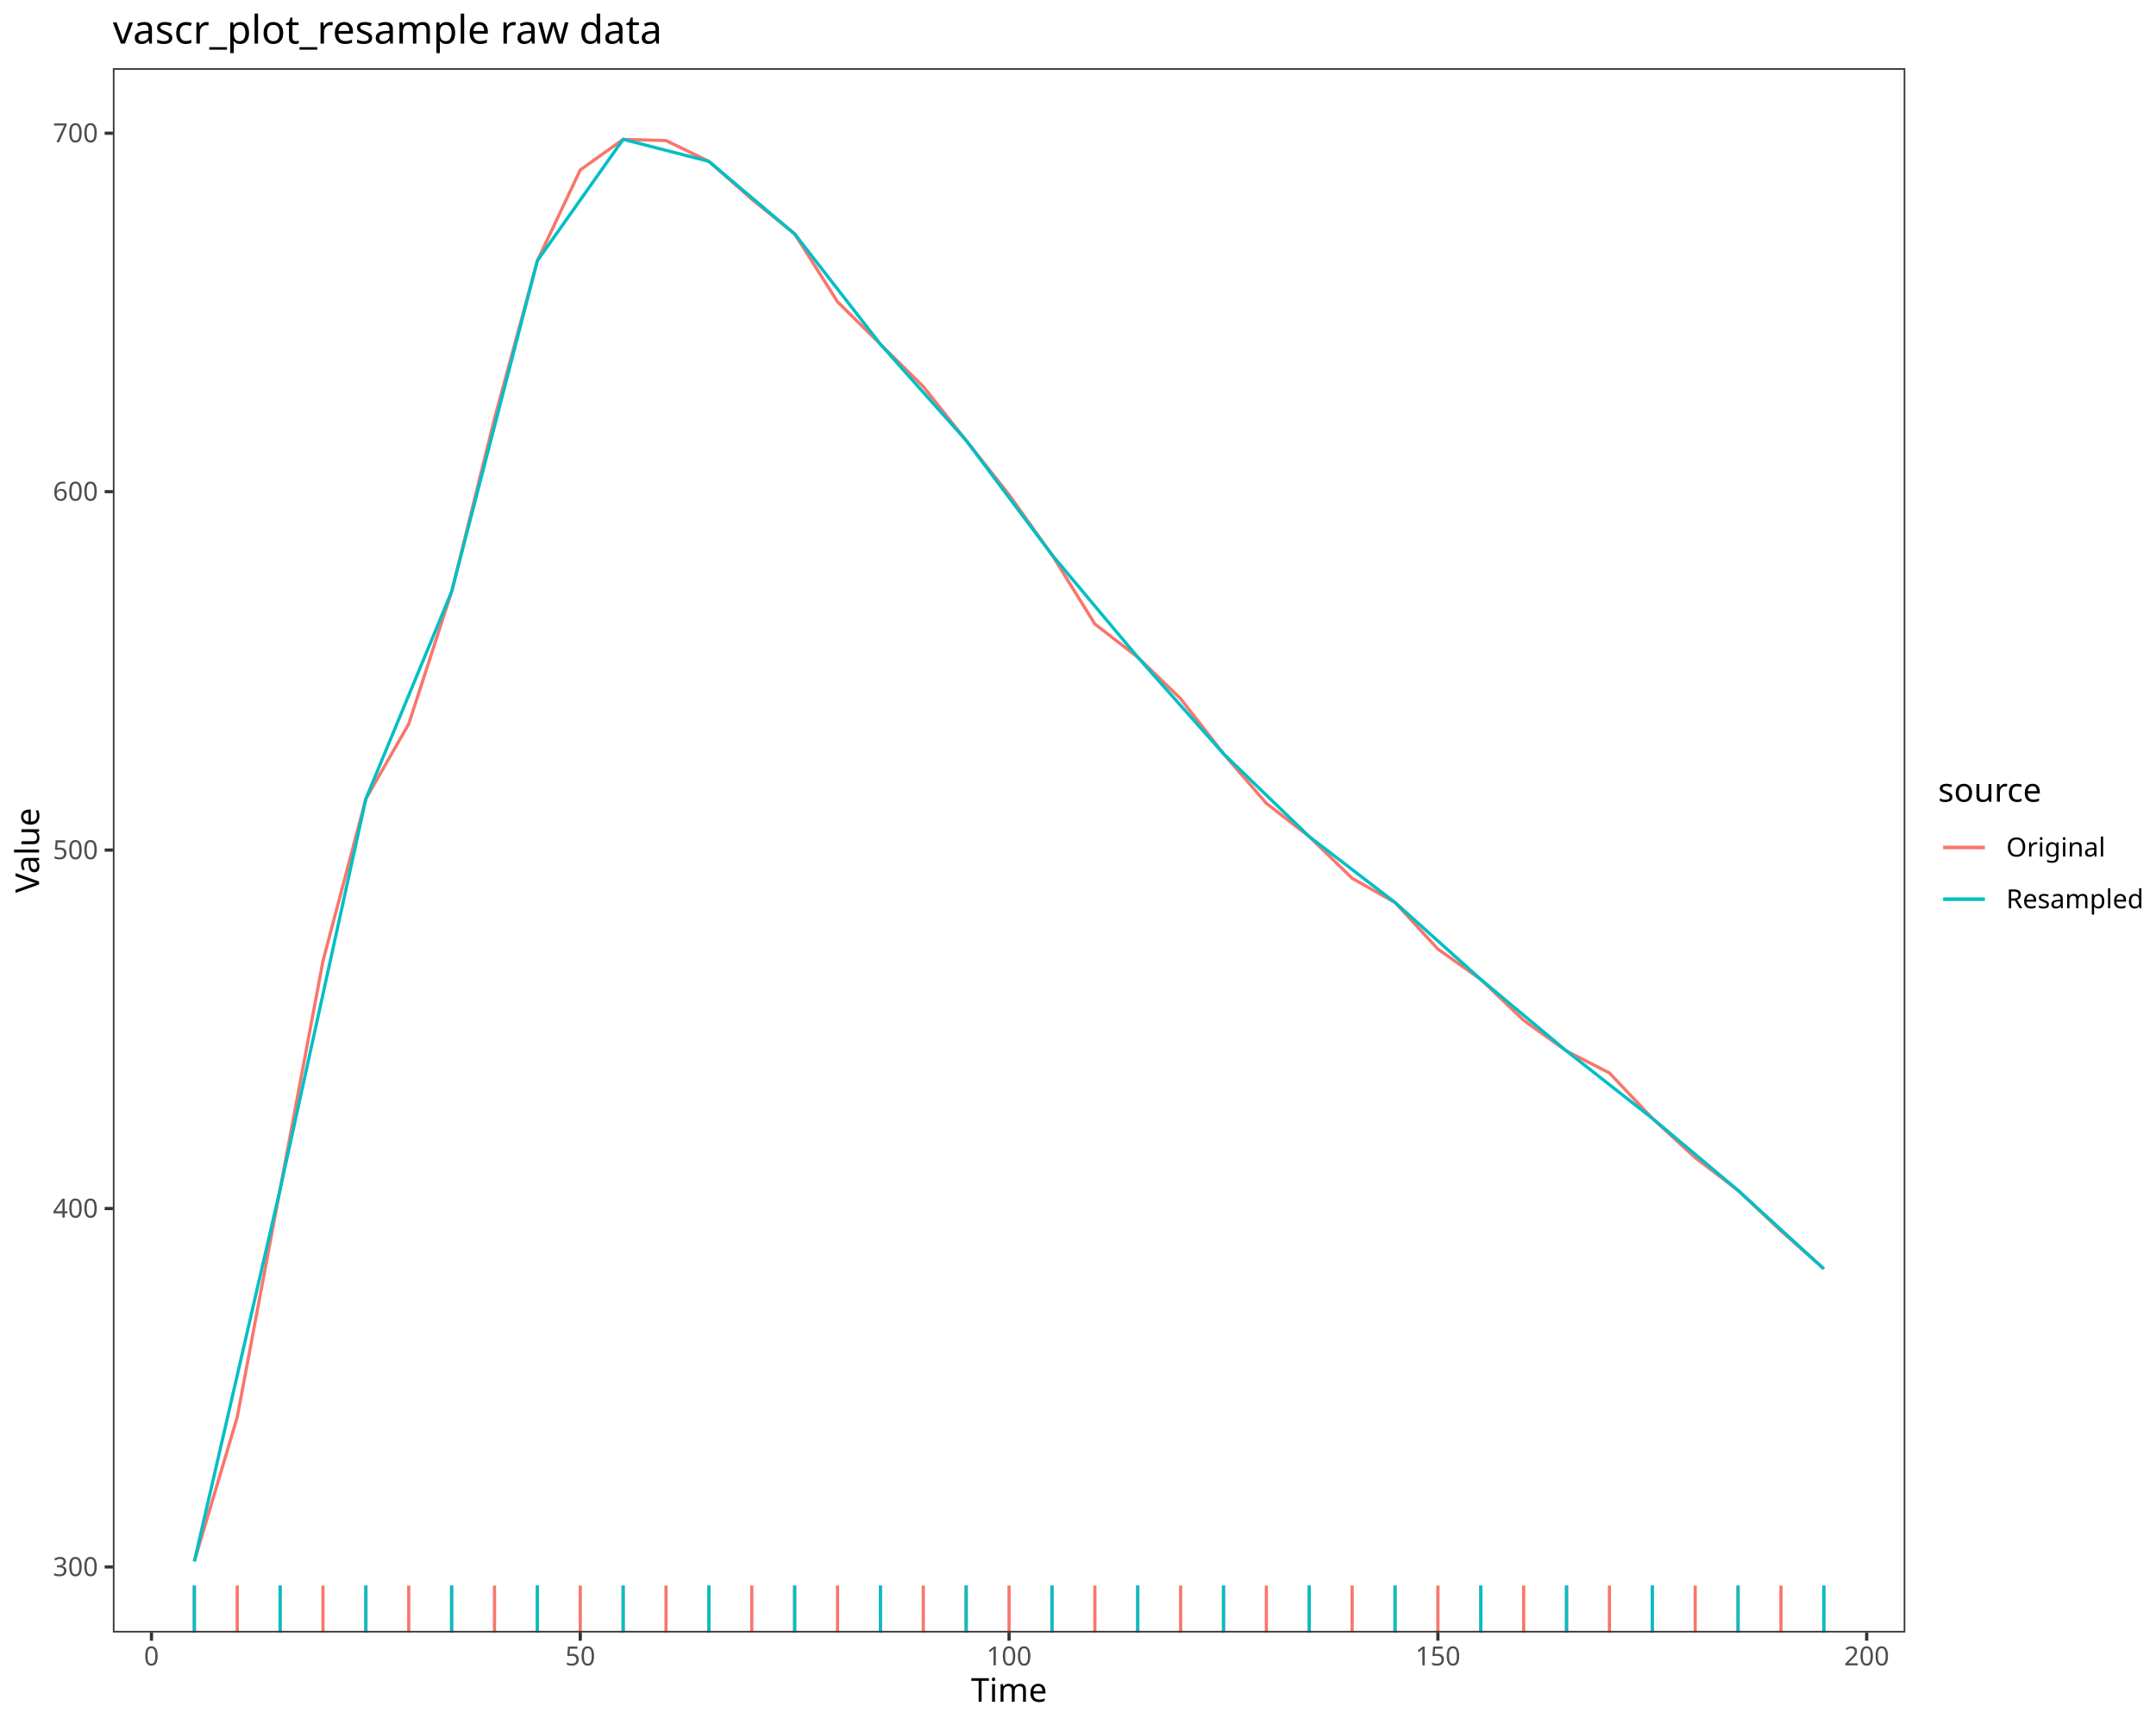
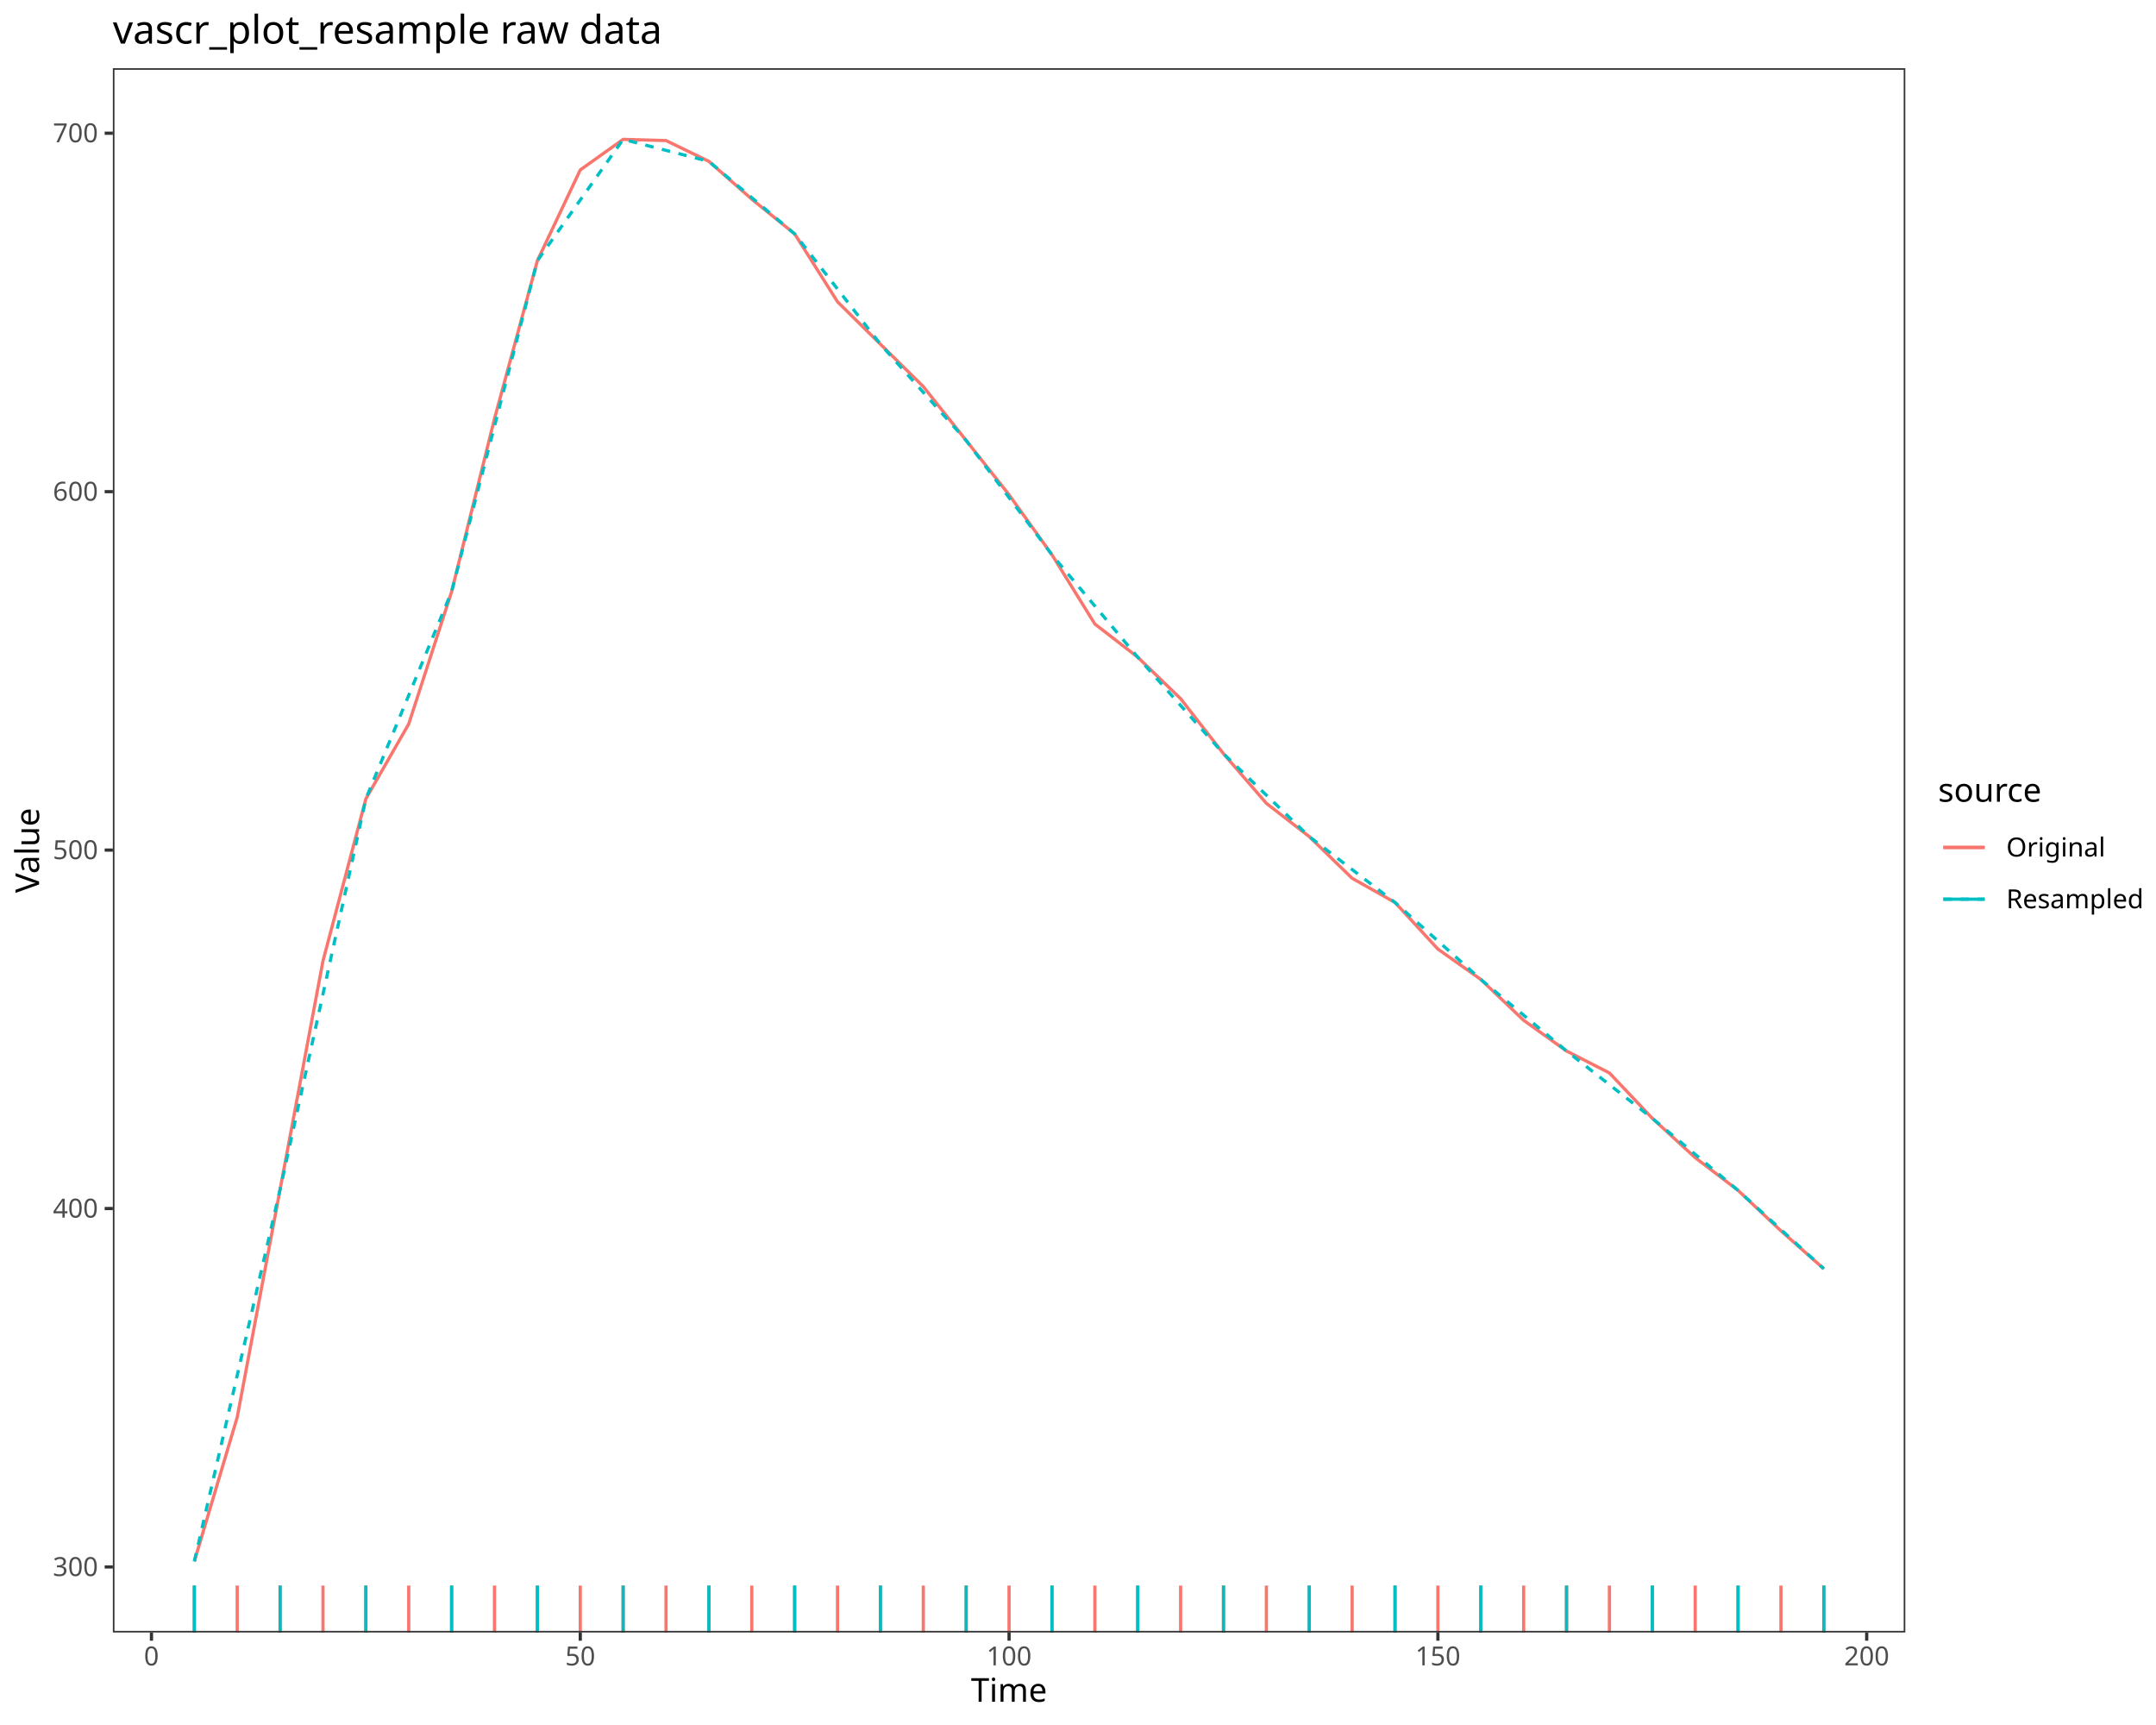
<svg xmlns="http://www.w3.org/2000/svg" class="svglite" data-engine-version="2.0" width="720.00pt" height="576.00pt" viewBox="0 0 720.00 576.00">
  <defs>
    <style type="text/css">
    .svglite line, .svglite polyline, .svglite polygon, .svglite path, .svglite rect, .svglite circle {
      fill: none;
      stroke: #000000;
      stroke-linecap: round;
      stroke-linejoin: round;
      stroke-miterlimit: 10.00;
    }
  </style>
  </defs>
  <rect width="100%" height="100%" style="stroke: none; fill: #FFFFFF;" />
  <defs>
    <clipPath id="cpMC4wMHw3MjAuMDB8MC4wMHw1NzYuMDA=">
      <rect x="0.00" y="0.00" width="720.00" height="576.00" />
    </clipPath>
  </defs>
  <g clip-path="url(#cpMC4wMHw3MjAuMDB8MC4wMHw1NzYuMDA=)">
    <rect x="0.00" y="0.00" width="720.00" height="576.00" style="stroke-width: 1.07; stroke: #FFFFFF; fill: #FFFFFF;" />
  </g>
  <defs>
    <clipPath id="cpMzcuNjl8NjM2LjI4fDIyLjc4fDU0NS4xMQ==">
      <rect x="37.69" y="22.78" width="598.59" height="522.33" />
    </clipPath>
  </defs>
  <g clip-path="url(#cpMzcuNjl8NjM2LjI4fDIyLjc4fDU0NS4xMQ==)">
    <rect x="37.69" y="22.78" width="598.59" height="522.33" style="stroke-width: 1.07; stroke: none; fill: #FFFFFF;" />
    <polyline points="64.90,521.37 79.22,473.22 93.54,397.15 107.86,320.88 122.18,266.74 136.50,241.73 150.82,197.57 165.14,139.79 179.46,87.04 193.78,56.74 208.10,46.53 222.42,46.94 236.74,53.89 251.06,66.51 265.38,78.11 279.70,100.78 294.02,114.94 308.34,129.09 322.66,147.09 336.98,165.22 351.31,185.26 365.63,208.37 379.95,219.45 394.27,233.31 408.59,251.68 422.91,268.25 437.23,279.36 451.55,293.27 465.87,301.35 480.19,316.91 494.51,327.04 508.83,340.70 523.15,350.95 537.47,358.28 551.79,373.42 566.11,386.56 580.43,397.49 594.75,411.00 609.07,423.67 " style="stroke-width: 1.07; stroke: #F8766D; stroke-linecap: butt;" />
-     <polyline points="64.90,521.37 93.54,397.15 122.18,266.74 150.82,197.57 179.46,87.04 208.10,46.53 236.74,53.89 265.38,78.11 294.02,114.94 322.66,147.09 351.31,185.26 379.95,219.45 408.59,251.68 437.23,279.36 465.87,301.35 494.51,327.04 523.15,350.95 551.79,373.42 580.43,397.49 609.07,423.67 " style="stroke-width: 1.07; stroke: #00BFC4; stroke-linecap: butt;" />
+     <polyline points="64.90,521.37 93.54,397.15 122.18,266.74 150.82,197.57 179.46,87.04 208.10,46.53 236.74,53.89 265.38,78.11 294.02,114.94 322.66,147.09 351.31,185.26 379.95,219.45 408.59,251.68 437.23,279.36 465.87,301.35 494.51,327.04 523.15,350.95 551.79,373.42 580.43,397.49 609.07,423.67 " style="stroke-width: 1.07; stroke: #00BFC4; stroke-dasharray: 2.85,2.85; stroke-linecap: butt;" />
    <line x1="64.90" y1="545.11" x2="64.90" y2="529.44" style="stroke-width: 1.07; stroke: #F8766D; stroke-linecap: butt;" />
    <line x1="79.22" y1="545.11" x2="79.22" y2="529.44" style="stroke-width: 1.07; stroke: #F8766D; stroke-linecap: butt;" />
    <line x1="93.54" y1="545.11" x2="93.54" y2="529.44" style="stroke-width: 1.07; stroke: #F8766D; stroke-linecap: butt;" />
    <line x1="107.86" y1="545.11" x2="107.86" y2="529.44" style="stroke-width: 1.07; stroke: #F8766D; stroke-linecap: butt;" />
    <line x1="122.18" y1="545.11" x2="122.18" y2="529.44" style="stroke-width: 1.07; stroke: #F8766D; stroke-linecap: butt;" />
    <line x1="136.50" y1="545.11" x2="136.50" y2="529.44" style="stroke-width: 1.07; stroke: #F8766D; stroke-linecap: butt;" />
    <line x1="150.82" y1="545.11" x2="150.82" y2="529.44" style="stroke-width: 1.07; stroke: #F8766D; stroke-linecap: butt;" />
    <line x1="165.14" y1="545.11" x2="165.14" y2="529.44" style="stroke-width: 1.07; stroke: #F8766D; stroke-linecap: butt;" />
    <line x1="179.46" y1="545.11" x2="179.46" y2="529.44" style="stroke-width: 1.07; stroke: #F8766D; stroke-linecap: butt;" />
    <line x1="193.78" y1="545.11" x2="193.78" y2="529.44" style="stroke-width: 1.07; stroke: #F8766D; stroke-linecap: butt;" />
    <line x1="208.10" y1="545.11" x2="208.10" y2="529.44" style="stroke-width: 1.07; stroke: #F8766D; stroke-linecap: butt;" />
    <line x1="222.42" y1="545.11" x2="222.42" y2="529.44" style="stroke-width: 1.07; stroke: #F8766D; stroke-linecap: butt;" />
    <line x1="236.74" y1="545.11" x2="236.74" y2="529.44" style="stroke-width: 1.07; stroke: #F8766D; stroke-linecap: butt;" />
    <line x1="251.06" y1="545.11" x2="251.06" y2="529.44" style="stroke-width: 1.07; stroke: #F8766D; stroke-linecap: butt;" />
    <line x1="265.38" y1="545.11" x2="265.38" y2="529.44" style="stroke-width: 1.07; stroke: #F8766D; stroke-linecap: butt;" />
    <line x1="279.70" y1="545.11" x2="279.70" y2="529.44" style="stroke-width: 1.07; stroke: #F8766D; stroke-linecap: butt;" />
    <line x1="294.02" y1="545.11" x2="294.02" y2="529.44" style="stroke-width: 1.07; stroke: #F8766D; stroke-linecap: butt;" />
    <line x1="308.34" y1="545.11" x2="308.34" y2="529.44" style="stroke-width: 1.07; stroke: #F8766D; stroke-linecap: butt;" />
    <line x1="322.66" y1="545.11" x2="322.66" y2="529.44" style="stroke-width: 1.07; stroke: #F8766D; stroke-linecap: butt;" />
    <line x1="336.98" y1="545.11" x2="336.98" y2="529.44" style="stroke-width: 1.07; stroke: #F8766D; stroke-linecap: butt;" />
    <line x1="351.31" y1="545.11" x2="351.31" y2="529.44" style="stroke-width: 1.07; stroke: #F8766D; stroke-linecap: butt;" />
    <line x1="365.63" y1="545.11" x2="365.63" y2="529.44" style="stroke-width: 1.07; stroke: #F8766D; stroke-linecap: butt;" />
    <line x1="379.95" y1="545.11" x2="379.95" y2="529.44" style="stroke-width: 1.07; stroke: #F8766D; stroke-linecap: butt;" />
    <line x1="394.27" y1="545.11" x2="394.27" y2="529.44" style="stroke-width: 1.07; stroke: #F8766D; stroke-linecap: butt;" />
    <line x1="408.59" y1="545.11" x2="408.59" y2="529.44" style="stroke-width: 1.07; stroke: #F8766D; stroke-linecap: butt;" />
    <line x1="422.91" y1="545.11" x2="422.91" y2="529.44" style="stroke-width: 1.07; stroke: #F8766D; stroke-linecap: butt;" />
    <line x1="437.23" y1="545.11" x2="437.23" y2="529.44" style="stroke-width: 1.07; stroke: #F8766D; stroke-linecap: butt;" />
    <line x1="451.55" y1="545.11" x2="451.55" y2="529.44" style="stroke-width: 1.07; stroke: #F8766D; stroke-linecap: butt;" />
    <line x1="465.87" y1="545.11" x2="465.87" y2="529.44" style="stroke-width: 1.07; stroke: #F8766D; stroke-linecap: butt;" />
    <line x1="480.19" y1="545.11" x2="480.19" y2="529.44" style="stroke-width: 1.07; stroke: #F8766D; stroke-linecap: butt;" />
    <line x1="494.51" y1="545.11" x2="494.51" y2="529.44" style="stroke-width: 1.07; stroke: #F8766D; stroke-linecap: butt;" />
    <line x1="508.83" y1="545.11" x2="508.83" y2="529.44" style="stroke-width: 1.07; stroke: #F8766D; stroke-linecap: butt;" />
    <line x1="523.15" y1="545.11" x2="523.15" y2="529.44" style="stroke-width: 1.07; stroke: #F8766D; stroke-linecap: butt;" />
    <line x1="537.47" y1="545.11" x2="537.47" y2="529.44" style="stroke-width: 1.07; stroke: #F8766D; stroke-linecap: butt;" />
    <line x1="551.79" y1="545.11" x2="551.79" y2="529.44" style="stroke-width: 1.07; stroke: #F8766D; stroke-linecap: butt;" />
    <line x1="566.11" y1="545.11" x2="566.11" y2="529.44" style="stroke-width: 1.07; stroke: #F8766D; stroke-linecap: butt;" />
    <line x1="580.43" y1="545.11" x2="580.43" y2="529.44" style="stroke-width: 1.07; stroke: #F8766D; stroke-linecap: butt;" />
    <line x1="594.75" y1="545.11" x2="594.75" y2="529.44" style="stroke-width: 1.07; stroke: #F8766D; stroke-linecap: butt;" />
    <line x1="609.07" y1="545.11" x2="609.07" y2="529.44" style="stroke-width: 1.07; stroke: #F8766D; stroke-linecap: butt;" />
    <line x1="64.90" y1="545.11" x2="64.90" y2="529.44" style="stroke-width: 1.07; stroke: #00BFC4; stroke-linecap: butt;" />
    <line x1="93.54" y1="545.11" x2="93.54" y2="529.44" style="stroke-width: 1.07; stroke: #00BFC4; stroke-linecap: butt;" />
    <line x1="122.18" y1="545.11" x2="122.18" y2="529.44" style="stroke-width: 1.07; stroke: #00BFC4; stroke-linecap: butt;" />
    <line x1="150.82" y1="545.11" x2="150.82" y2="529.44" style="stroke-width: 1.07; stroke: #00BFC4; stroke-linecap: butt;" />
    <line x1="179.46" y1="545.11" x2="179.46" y2="529.44" style="stroke-width: 1.07; stroke: #00BFC4; stroke-linecap: butt;" />
    <line x1="208.10" y1="545.11" x2="208.10" y2="529.44" style="stroke-width: 1.07; stroke: #00BFC4; stroke-linecap: butt;" />
    <line x1="236.74" y1="545.11" x2="236.74" y2="529.44" style="stroke-width: 1.07; stroke: #00BFC4; stroke-linecap: butt;" />
    <line x1="265.38" y1="545.11" x2="265.38" y2="529.44" style="stroke-width: 1.07; stroke: #00BFC4; stroke-linecap: butt;" />
    <line x1="294.02" y1="545.11" x2="294.02" y2="529.44" style="stroke-width: 1.07; stroke: #00BFC4; stroke-linecap: butt;" />
    <line x1="322.66" y1="545.11" x2="322.66" y2="529.44" style="stroke-width: 1.07; stroke: #00BFC4; stroke-linecap: butt;" />
    <line x1="351.31" y1="545.11" x2="351.31" y2="529.44" style="stroke-width: 1.07; stroke: #00BFC4; stroke-linecap: butt;" />
    <line x1="379.95" y1="545.11" x2="379.95" y2="529.44" style="stroke-width: 1.07; stroke: #00BFC4; stroke-linecap: butt;" />
    <line x1="408.59" y1="545.11" x2="408.59" y2="529.44" style="stroke-width: 1.07; stroke: #00BFC4; stroke-linecap: butt;" />
    <line x1="437.23" y1="545.11" x2="437.23" y2="529.44" style="stroke-width: 1.07; stroke: #00BFC4; stroke-linecap: butt;" />
    <line x1="465.87" y1="545.11" x2="465.87" y2="529.44" style="stroke-width: 1.07; stroke: #00BFC4; stroke-linecap: butt;" />
    <line x1="494.51" y1="545.11" x2="494.51" y2="529.44" style="stroke-width: 1.07; stroke: #00BFC4; stroke-linecap: butt;" />
    <line x1="523.15" y1="545.11" x2="523.15" y2="529.44" style="stroke-width: 1.07; stroke: #00BFC4; stroke-linecap: butt;" />
    <line x1="551.79" y1="545.11" x2="551.79" y2="529.44" style="stroke-width: 1.07; stroke: #00BFC4; stroke-linecap: butt;" />
    <line x1="580.43" y1="545.11" x2="580.43" y2="529.44" style="stroke-width: 1.07; stroke: #00BFC4; stroke-linecap: butt;" />
    <line x1="609.07" y1="545.11" x2="609.07" y2="529.44" style="stroke-width: 1.07; stroke: #00BFC4; stroke-linecap: butt;" />
    <rect x="37.69" y="22.78" width="598.59" height="522.33" style="stroke-width: 1.07; stroke: #333333;" />
  </g>
  <g clip-path="url(#cpMC4wMHw3MjAuMDB8MC4wMHw1NzYuMDA=)">
    <text x="32.76" y="526.26" text-anchor="end" style="font-size: 8.80px; fill: #4D4D4D; font-family: sans;" textLength="14.68px" lengthAdjust="spacingAndGlyphs">300</text>
    <text x="32.76" y="406.57" text-anchor="end" style="font-size: 8.80px; fill: #4D4D4D; font-family: sans;" textLength="14.68px" lengthAdjust="spacingAndGlyphs">400</text>
    <text x="32.76" y="286.88" text-anchor="end" style="font-size: 8.80px; fill: #4D4D4D; font-family: sans;" textLength="14.68px" lengthAdjust="spacingAndGlyphs">500</text>
    <text x="32.76" y="167.19" text-anchor="end" style="font-size: 8.80px; fill: #4D4D4D; font-family: sans;" textLength="14.68px" lengthAdjust="spacingAndGlyphs">600</text>
    <text x="32.76" y="47.50" text-anchor="end" style="font-size: 8.80px; fill: #4D4D4D; font-family: sans;" textLength="14.68px" lengthAdjust="spacingAndGlyphs">700</text>
    <polyline points="34.95,523.23 37.69,523.23 " style="stroke-width: 1.07; stroke: #333333; stroke-linecap: butt;" />
    <polyline points="34.95,403.54 37.69,403.54 " style="stroke-width: 1.07; stroke: #333333; stroke-linecap: butt;" />
    <polyline points="34.95,283.85 37.69,283.85 " style="stroke-width: 1.07; stroke: #333333; stroke-linecap: butt;" />
    <polyline points="34.95,164.17 37.69,164.17 " style="stroke-width: 1.07; stroke: #333333; stroke-linecap: butt;" />
    <polyline points="34.95,44.48 37.69,44.48 " style="stroke-width: 1.07; stroke: #333333; stroke-linecap: butt;" />
    <polyline points="50.58,547.85 50.58,545.11 " style="stroke-width: 1.07; stroke: #333333; stroke-linecap: butt;" />
    <polyline points="193.78,547.85 193.78,545.11 " style="stroke-width: 1.07; stroke: #333333; stroke-linecap: butt;" />
    <polyline points="336.98,547.85 336.98,545.11 " style="stroke-width: 1.07; stroke: #333333; stroke-linecap: butt;" />
    <polyline points="480.19,547.85 480.19,545.11 " style="stroke-width: 1.07; stroke: #333333; stroke-linecap: butt;" />
    <polyline points="623.39,547.85 623.39,545.11 " style="stroke-width: 1.07; stroke: #333333; stroke-linecap: butt;" />
    <text x="50.58" y="556.10" text-anchor="middle" style="font-size: 8.80px; fill: #4D4D4D; font-family: sans;" textLength="4.89px" lengthAdjust="spacingAndGlyphs">0</text>
    <text x="193.78" y="556.10" text-anchor="middle" style="font-size: 8.80px; fill: #4D4D4D; font-family: sans;" textLength="9.79px" lengthAdjust="spacingAndGlyphs">50</text>
    <text x="336.98" y="556.10" text-anchor="middle" style="font-size: 8.80px; fill: #4D4D4D; font-family: sans;" textLength="14.68px" lengthAdjust="spacingAndGlyphs">100</text>
    <text x="480.19" y="556.10" text-anchor="middle" style="font-size: 8.80px; fill: #4D4D4D; font-family: sans;" textLength="14.68px" lengthAdjust="spacingAndGlyphs">150</text>
    <text x="623.39" y="556.10" text-anchor="middle" style="font-size: 8.80px; fill: #4D4D4D; font-family: sans;" textLength="14.68px" lengthAdjust="spacingAndGlyphs">200</text>
    <text x="336.98" y="568.24" text-anchor="middle" style="font-size: 11.00px; font-family: sans;" textLength="24.45px" lengthAdjust="spacingAndGlyphs">Time</text>
    <text transform="translate(13.05,283.95) rotate(-90)" text-anchor="middle" style="font-size: 11.00px; font-family: sans;" textLength="28.14px" lengthAdjust="spacingAndGlyphs">Value</text>
    <rect x="647.24" y="259.00" width="67.28" height="49.89" style="stroke-width: 1.07; stroke: none; fill: #FFFFFF;" />
    <text x="647.24" y="267.71" style="font-size: 11.00px; font-family: sans;" textLength="33.03px" lengthAdjust="spacingAndGlyphs">source</text>
    <rect x="647.24" y="274.33" width="17.28" height="17.28" style="stroke-width: 1.07; stroke: none; fill: #FFFFFF;" />
    <line x1="648.97" y1="282.97" x2="662.79" y2="282.97" style="stroke-width: 1.07; stroke: #F8766D; stroke-linecap: butt;" />
    <line x1="648.97" y1="282.97" x2="662.79" y2="282.97" style="stroke-width: 1.07; stroke: #F8766D; stroke-linecap: butt;" />
    <rect x="647.24" y="291.61" width="17.28" height="17.28" style="stroke-width: 1.07; stroke: none; fill: #FFFFFF;" />
-     <line x1="648.97" y1="300.25" x2="662.79" y2="300.25" style="stroke-width: 1.07; stroke: #00BFC4; stroke-linecap: butt;" />
+     <line x1="648.97" y1="300.25" x2="662.79" y2="300.25" style="stroke-width: 1.07; stroke: #00BFC4; stroke-dasharray: 2.85,2.85; stroke-linecap: butt;" />
    <line x1="648.97" y1="300.25" x2="662.79" y2="300.25" style="stroke-width: 1.07; stroke: #00BFC4; stroke-linecap: butt;" />
    <text x="670.00" y="286.00" style="font-size: 8.80px; font-family: sans;" textLength="30.32px" lengthAdjust="spacingAndGlyphs">Original</text>
    <text x="670.00" y="303.28" style="font-size: 8.80px; font-family: sans;" textLength="44.52px" lengthAdjust="spacingAndGlyphs">Resampled</text>
    <text x="37.69" y="14.56" style="font-size: 13.20px; font-family: sans;" textLength="176.12px" lengthAdjust="spacingAndGlyphs">vascr_plot_resample raw data</text>
  </g>
</svg>
